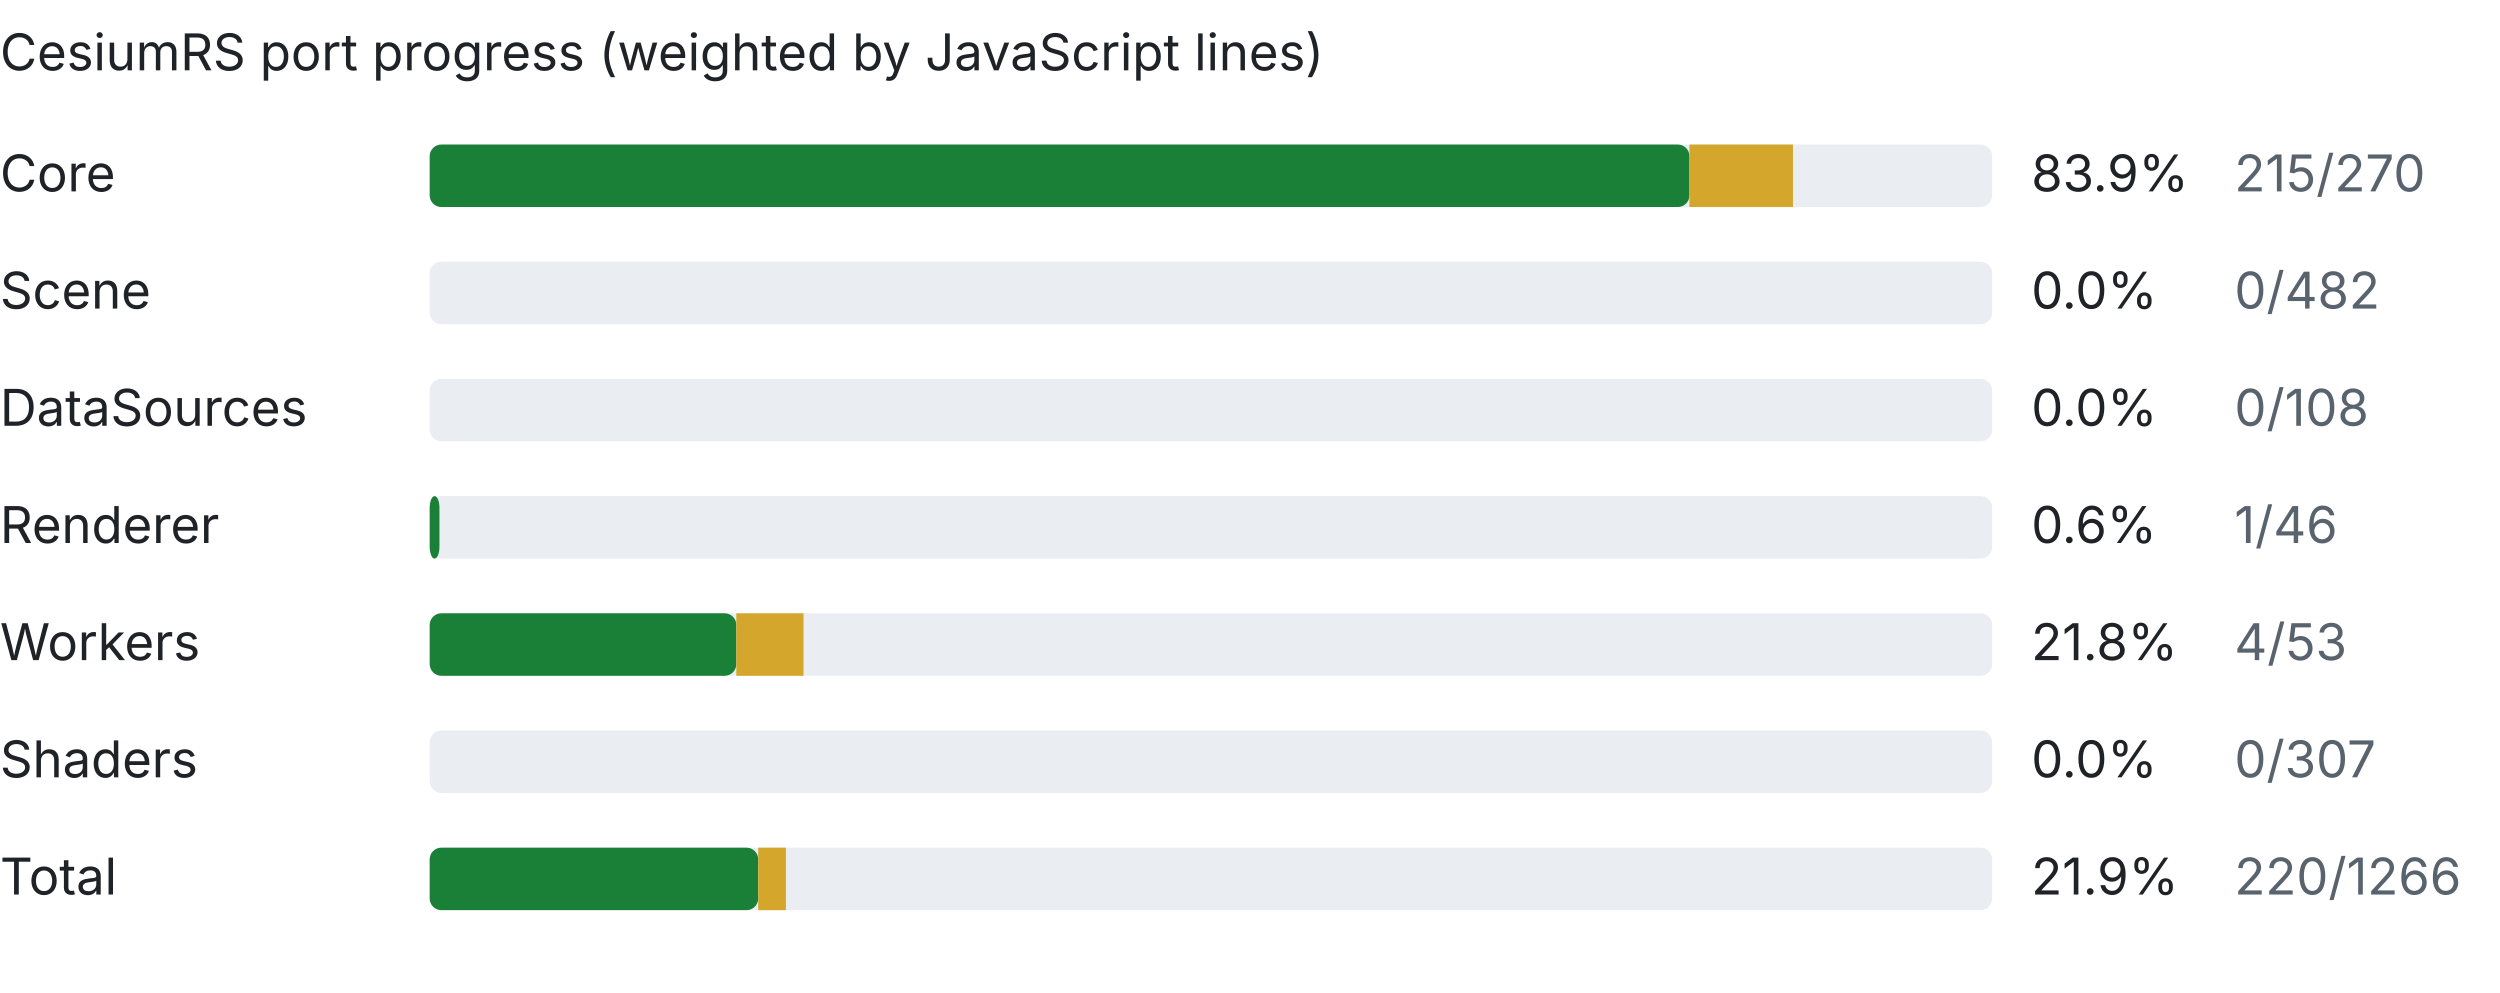
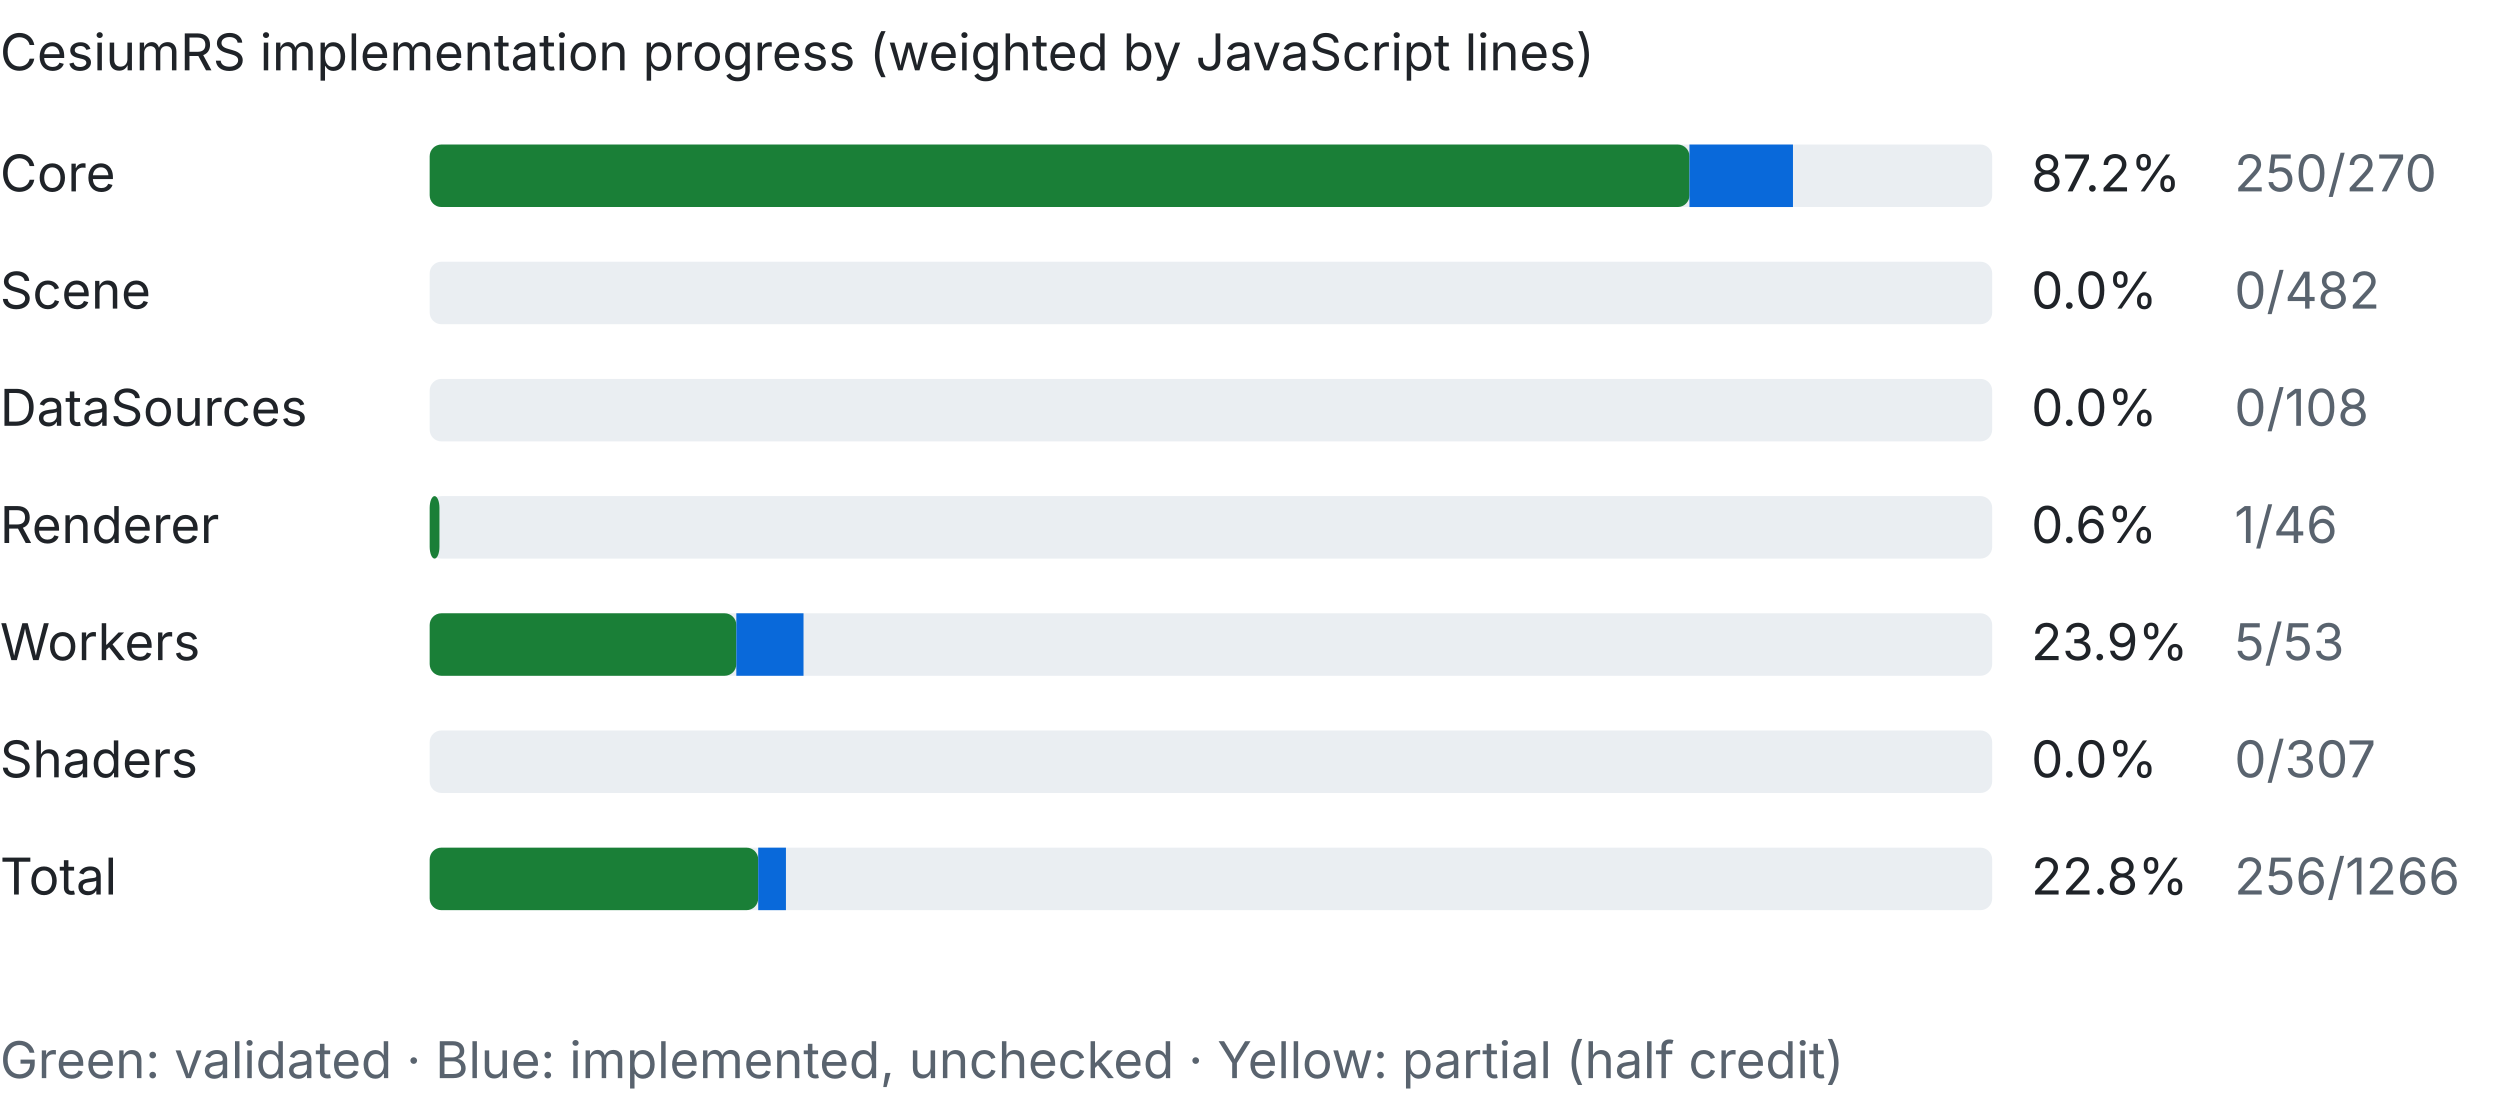
- <svg xmlns="http://www.w3.org/2000/svg" width="640" height="254" viewBox="0 0 640 254">
-   <style>text{font:13px system-ui,-apple-system,Segoe UI,sans-serif;fill:#1f2328}.dim{fill:#59636e}.bg{fill:#eaeef2}.done{fill:#1a7f37}.part{fill:#d4a72c}@media (prefers-color-scheme:dark){text{fill:#e6edf3}.dim{fill:#9198a1}.bg{fill:#30363d}.done{fill:#3fb950}}</style>
-   <text x="0" y="18" font-weight="600">CesiumRS port progress (weighted by JavaScript lines)</text>
+ <svg xmlns="http://www.w3.org/2000/svg" width="640" height="281" viewBox="0 0 640 281">
+   <style>text{font:13px system-ui,-apple-system,Segoe UI,sans-serif;fill:#1f2328}.dim{fill:#59636e}.bg{fill:#eaeef2}.done{fill:#1a7f37}.part{fill:#d4a72c}.unchecked{fill:#0969da}@media (prefers-color-scheme:dark){text{fill:#e6edf3}.dim{fill:#9198a1}.bg{fill:#30363d}.done{fill:#3fb950}}</style>
+   <text x="0" y="18" font-weight="600">CesiumRS implementation progress (weighted by JavaScript lines)</text>
  <text x="0" y="49">Core</text>
  <rect class="bg" x="110" y="37" width="400" height="16" rx="3" />
  <rect class="done" x="110" y="37" width="322.5" height="16" rx="3" />
-   <rect class="part" x="432.5" y="37" width="26.5" height="16" />
-   <text x="520" y="49">83.9%</text>
-   <text class="dim" x="572" y="49">215/270</text>
+   <rect class="unchecked" x="432.5" y="37" width="26.5" height="16" />
+   <text x="520" y="49">87.2%</text>
+   <text class="dim" x="572" y="49">250/270</text>
  <text x="0" y="79">Scene</text>
  <rect class="bg" x="110" y="67" width="400" height="16" rx="3" />
  <rect class="done" x="110" y="67" width="0.0" height="16" rx="3" />
  <text x="520" y="79">0.0%</text>
  <text class="dim" x="572" y="79">0/482</text>
  <text x="0" y="109">DataSources</text>
  <rect class="bg" x="110" y="97" width="400" height="16" rx="3" />
  <rect class="done" x="110" y="97" width="0.0" height="16" rx="3" />
  <text x="520" y="109">0.0%</text>
  <text class="dim" x="572" y="109">0/108</text>
  <text x="0" y="139">Renderer</text>
  <rect class="bg" x="110" y="127" width="400" height="16" rx="3" />
  <rect class="done" x="110" y="127" width="2.5" height="16" rx="3" />
  <text x="520" y="139">0.6%</text>
  <text class="dim" x="572" y="139">1/46</text>
  <text x="0" y="169">Workers</text>
  <rect class="bg" x="110" y="157" width="400" height="16" rx="3" />
  <rect class="done" x="110" y="157" width="78.5" height="16" rx="3" />
-   <rect class="part" x="188.5" y="157" width="17.2" height="16" />
-   <text x="520" y="169">21.8%</text>
-   <text class="dim" x="572" y="169">4/53</text>
+   <rect class="unchecked" x="188.5" y="157" width="17.2" height="16" />
+   <text x="520" y="169">23.9%</text>
+   <text class="dim" x="572" y="169">5/53</text>
  <text x="0" y="199">Shaders</text>
  <rect class="bg" x="110" y="187" width="400" height="16" rx="3" />
  <rect class="done" x="110" y="187" width="0.0" height="16" rx="3" />
  <text x="520" y="199">0.0%</text>
  <text class="dim" x="572" y="199">0/307</text>
  <text x="0" y="229" font-weight="600">Total</text>
  <rect class="bg" x="110" y="217" width="400" height="16" rx="3" />
  <rect class="done" x="110" y="217" width="84.1" height="16" rx="3" />
-   <rect class="part" x="194.1" y="217" width="7.1" height="16" />
-   <text x="520" y="229" font-weight="600">21.9%</text>
-   <text class="dim" x="572" y="229">220/1266</text>
+   <rect class="unchecked" x="194.1" y="217" width="7.1" height="16" />
+   <text x="520" y="229" font-weight="600">22.8%</text>
+   <text class="dim" x="572" y="229">256/1266</text>
+   <text class="dim" x="0" y="276">Green: validated · Blue: implemented, unchecked · Yellow: partial (half credit)</text>
</svg>
